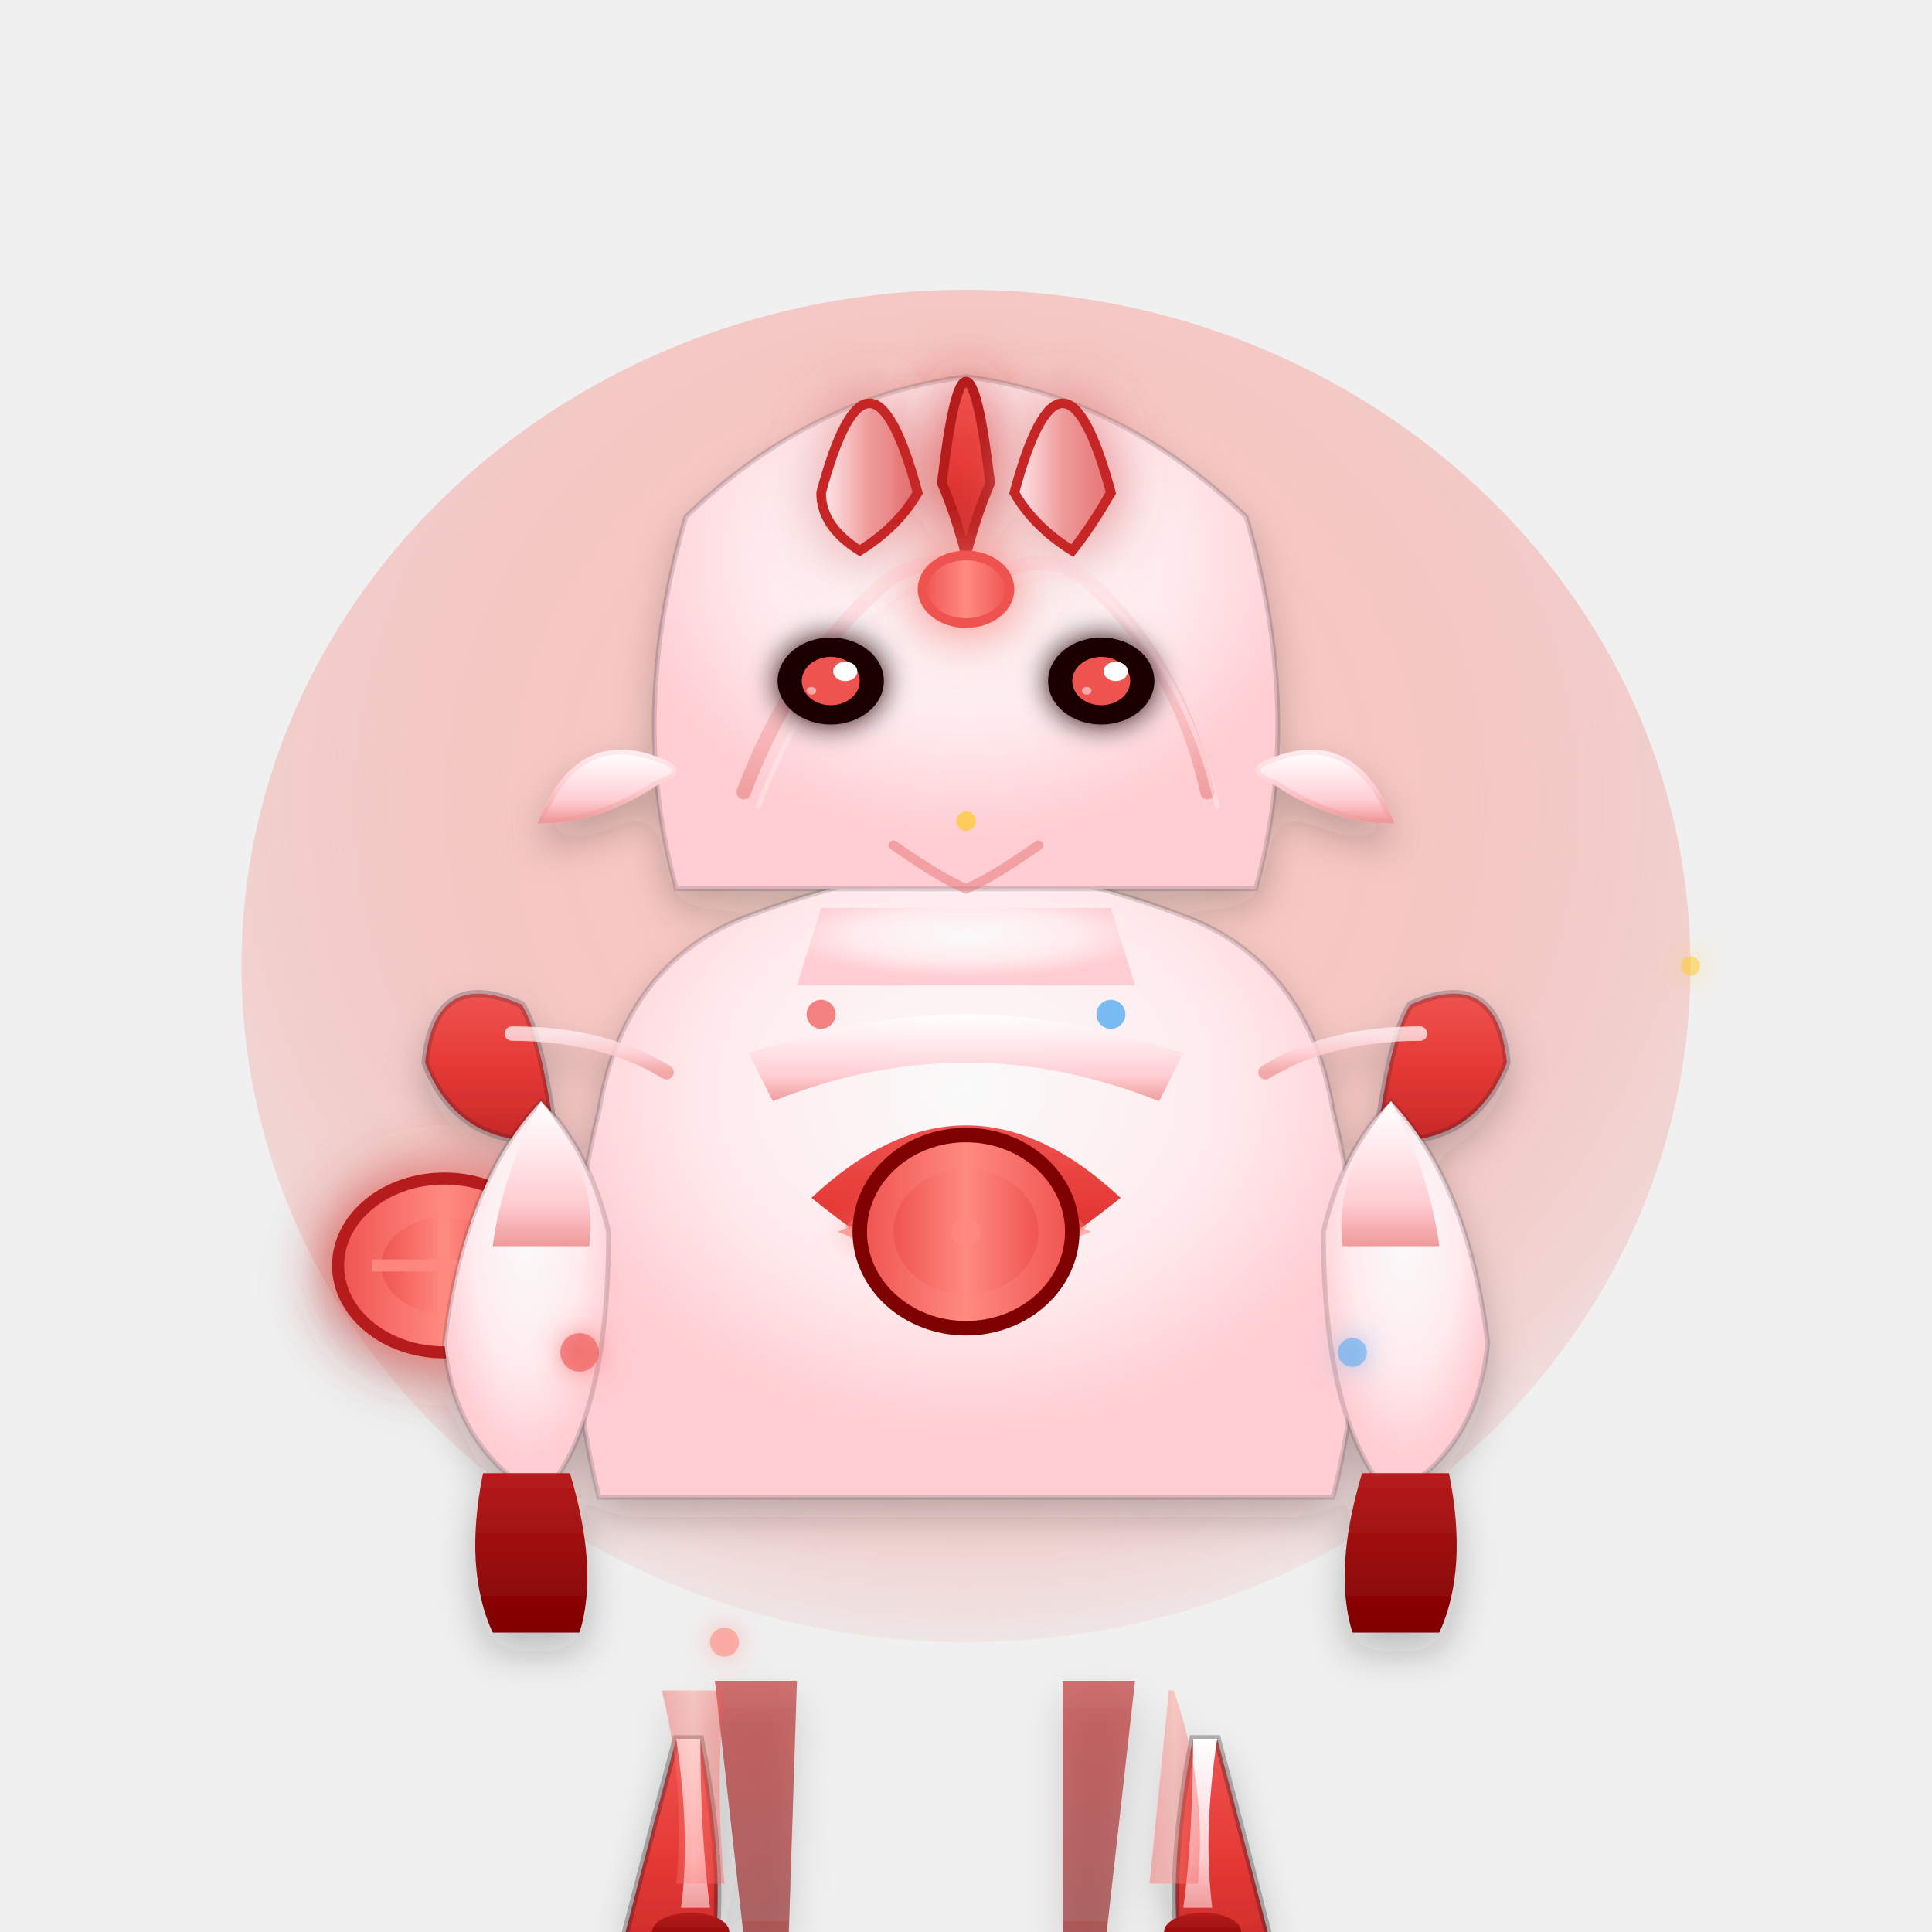
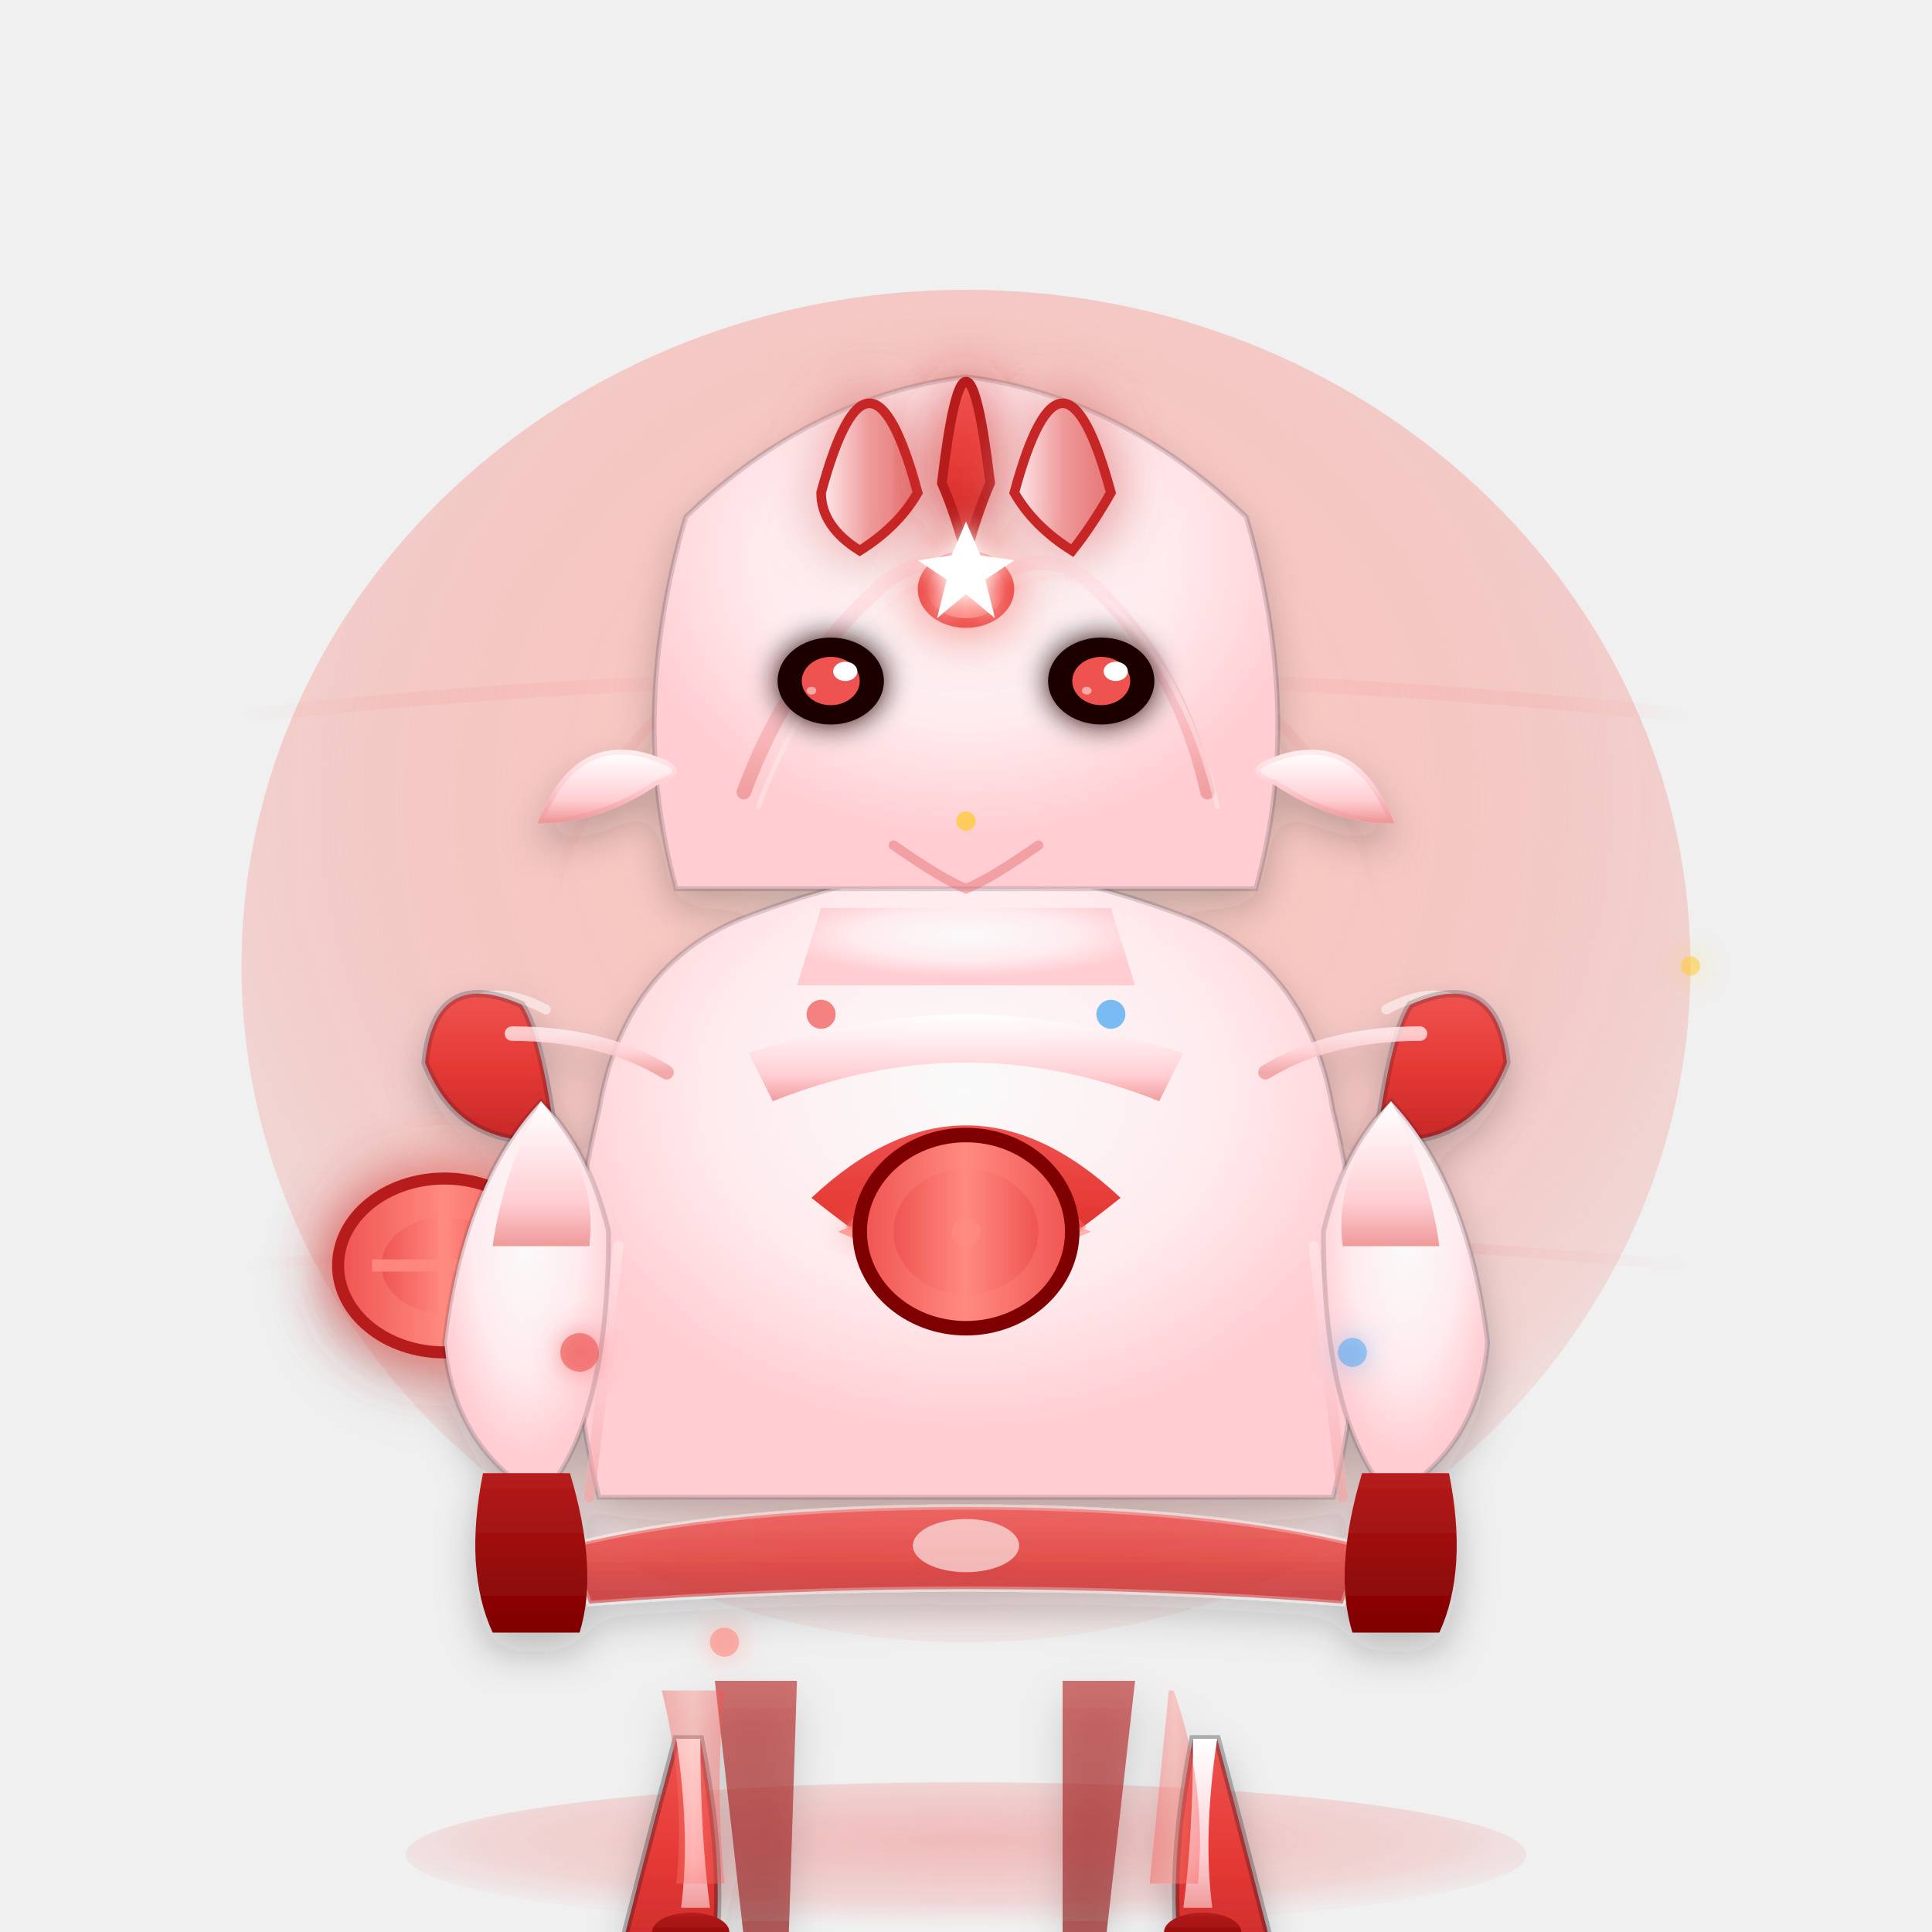
<svg xmlns="http://www.w3.org/2000/svg" viewBox="0 0 400 400" width="400" height="400" role="img">
  <defs>
    <radialGradient id="au_triga" cx="50%" cy="38%" r="65%">
      <stop offset="0%" stop-color="#fffdf0" stop-opacity="0.95" />
      <stop offset="45%" stop-color="#ff8a80" stop-opacity="0.4" />
      <stop offset="85%" stop-color="#f44336" stop-opacity="0.15" />
      <stop offset="100%" stop-color="#d32f2f" stop-opacity="0" />
    </radialGradient>
    <radialGradient id="skin_triga" cx="50%" cy="35%" r="55%">
      <stop offset="0%" stop-color="#fafafa" />
      <stop offset="60%" stop-color="#ffebee" />
      <stop offset="100%" stop-color="#ffcdd2" />
    </radialGradient>
    <linearGradient id="mn_triga" x1="0" y1="0" x2="0" y2="1">
      <stop offset="0%" stop-color="#ef5350" />
      <stop offset="50%" stop-color="#e53935" />
      <stop offset="100%" stop-color="#c62828" />
    </linearGradient>
    <linearGradient id="mn_triga_shine" x1="0" y1="0" x2="0" y2="1">
      <stop offset="0%" stop-color="#ff8a80" stop-opacity="0.8" />
      <stop offset="100%" stop-color="#ef5350" stop-opacity="0.4" />
    </linearGradient>
    <linearGradient id="sv_triga" x1="0" y1="0" x2="0" y2="1">
      <stop offset="0%" stop-color="#ffffff" />
      <stop offset="30%" stop-color="#ffebee" />
      <stop offset="70%" stop-color="#ffcdd2" />
      <stop offset="100%" stop-color="#ef9a9a" />
    </linearGradient>
    <linearGradient id="ac_triga" x1="0" y1="0" x2="0" y2="1">
      <stop offset="0%" stop-color="#b71c1c" />
      <stop offset="100%" stop-color="#7f0000" />
    </linearGradient>
    <linearGradient id="timer_triga" x1="0" y1="0" x2="1" y2="0">
      <stop offset="0%" stop-color="#ef5350" />
      <stop offset="50%" stop-color="#ff8a80" />
      <stop offset="100%" stop-color="#ef5350" />
    </linearGradient>
    <linearGradient id="timer_triga_power" x1="0" y1="0" x2="1" y2="0">
      <stop offset="0%" stop-color="#42a5f5" />
      <stop offset="50%" stop-color="#90caf9" />
      <stop offset="100%" stop-color="#42a5f5" />
    </linearGradient>
    <linearGradient id="timer_triga_sky" x1="0" y1="0" x2="1" y2="0">
      <stop offset="0%" stop-color="#ffa000" />
      <stop offset="50%" stop-color="#ffca28" />
      <stop offset="100%" stop-color="#ffa000" />
    </linearGradient>
    <linearGradient id="silver_triga" x1="0" y1="0" x2="0" y2="1">
      <stop offset="0%" stop-color="#ffebee" />
      <stop offset="50%" stop-color="#ffcdd2" />
      <stop offset="100%" stop-color="#ef9a9a" />
    </linearGradient>
    <linearGradient id="triga_armor" x1="0" y1="0" x2="1" y2="0">
      <stop offset="0%" stop-color="#ffebee" />
      <stop offset="50%" stop-color="#ef9a9a" />
      <stop offset="100%" stop-color="#e57373" />
    </linearGradient>
    <filter id="glow_triga" x="-50%" y="-50%" width="200%" height="200%">
      <feGaussianBlur stdDeviation="3" result="blur" />
      <feMerge>
        <feMergeNode in="blur" />
        <feMergeNode in="SourceGraphic" />
      </feMerge>
    </filter>
    <filter id="soft_shadow" x="-20%" y="-20%" width="140%" height="140%">
      <feDropShadow dx="0" dy="4" stdDeviation="4" flood-color="rgba(20,24,36,0.25)" />
    </filter>
    <filter id="red_glow" x="-100%" y="-100%" width="300%" height="300%">
      <feGaussianBlur stdDeviation="6" result="blur" />
      <feColorMatrix in="blur" type="matrix" values="1 0 0 0 0  0 0.4 0 0 0  0 0 0.4 0 0  0 0 0 2 0" />
      <feMerge>
        <feMergeNode in="blur" />
        <feMergeNode in="SourceGraphic" />
      </feMerge>
    </filter>
+     <radialGradient id="en_triga" cx="50%" cy="40%" r="60%">
+       <stop offset="0%" stop-color="#ef5350" stop-opacity="0.9" />
+       <stop offset="70%" stop-color="#ef5350" stop-opacity="0.45" />
+       <stop offset="100%" stop-color="#ef5350" stop-opacity="0" />
+     </radialGradient>
+     <linearGradient id="ray_triga" x1="0" y1="0" x2="1" y2="0">
+       <stop offset="0%" stop-color="#ef5350" stop-opacity="0" />
+       <stop offset="50%" stop-color="#ffffff" stop-opacity="0.95" />
+       <stop offset="100%" stop-color="#ef5350" stop-opacity="0" />
+     </linearGradient>
+     <filter id="spark_triga" x="-100%" y="-100%" width="300%" height="300%">
+       <feGaussianBlur stdDeviation="2.2" result="blur" />
+       <feColorMatrix in="blur" type="matrix" values="1 0 0 0 0  0 1 0 0 0  0 0 1 0 0  0 0 0 2.2 0" />
+       <feMerge>
+         <feMergeNode in="blur" />
+         <feMergeNode in="SourceGraphic" />
+       </feMerge>
+     </filter>
  </defs>
  <ellipse cx="200" cy="200" rx="150" ry="140" fill="url(#au_triga)">
    <animate attributeName="opacity" values="0.4;0.85;0.4" dur="3.8s" repeatCount="indefinite" />
    <animate attributeName="rx" values="150;158;150" dur="3.8s" repeatCount="indefinite" />
    <animate attributeName="ry" values="140;148;140" dur="3.8s" repeatCount="indefinite" />
  </ellipse>
+   <g opacity="0.95">
+     <ellipse cx="200" cy="384" rx="116" ry="15" fill="url(#en_triga)" opacity="0.4">
+       <animate attributeName="rx" values="116;126;116" dur="3.5s" repeatCount="indefinite" calcMode="spline" keyTimes="0;0.5;1" keySplines="0.4 0 0.6 1;0.4 0 0.6 1" />
+       <animate attributeName="opacity" values="0.4;0.6;0.4" dur="3.5s" repeatCount="indefinite" />
+     </ellipse>
+     <ellipse cx="200" cy="205" rx="88" ry="82" fill="none" stroke="url(#ray_triga)" stroke-width="2.2" opacity="0.55">
+       <animate attributeName="rx" values="88;112;88" dur="0.85s" repeatCount="indefinite" />
+       <animate attributeName="ry" values="82;104;82" dur="0.85s" repeatCount="indefinite" />
+       <animate attributeName="opacity" values="0.55;0.1;0.55" dur="0.85s" repeatCount="indefinite" />
+     </ellipse>
+     <path d="M52 148 Q200 132 348 148" stroke="url(#ray_triga)" stroke-width="3" fill="none" stroke-linecap="round" opacity="0.5">
+       <animate attributeName="opacity" values="0.15;0.65;0.15" dur="2.6s" repeatCount="indefinite" />
+       <animate attributeName="d" values="M52 148 Q200 132 348 148;M52 144 Q200 128 348 144;M52 148 Q200 132 348 148" dur="2.6s" repeatCount="indefinite" />
+     </path>
+     <path d="M52 262 Q200 248 348 262" stroke="url(#ray_triga)" stroke-width="2.2" fill="none" stroke-linecap="round" opacity="0.4">
+       <animate attributeName="opacity" values="0.1;0.5;0.1" dur="3.2s" repeatCount="indefinite" />
+       <animate attributeName="d" values="M52 262 Q200 248 348 262;M52 266 Q200 252 348 266;M52 262 Q200 248 348 262" dur="3.2s" repeatCount="indefinite" />
+     </path>
+   </g>
  <g filter="url(#soft_shadow)">
    <animateTransform attributeName="transform" type="translate" values="0 0;0 -4;0 0" dur="3.4s" repeatCount="indefinite" calcMode="spline" keyTimes="0;0.5;1" keySplines="0.4 0 0.6 1;0.4 0 0.6 1" />
    <g transform="translate(0, 10)">
      <g>
        <path d="M140 350 Q132 380 127 400 L147 400 Q151 380 145 350 Z" fill="url(#mn_triga)" stroke="rgba(20,24,36,0.3)" stroke-width="1.5" />
        <path d="M140 350 Q143 370 141 385 L147 385 Q145 370 145 350 Z" fill="url(#sv_triga)" />
        <ellipse cx="143" cy="390" rx="8" ry="4" fill="url(#ac_triga)" />
        <path d="M148 338 L155 400 L163 400 L165 338 Z" fill="url(#ac_triga)" opacity="0.6" />
        <path d="M137 340 Q142 360 140 380 L150 380 Q148 360 150 340 Z" fill="url(#timer_triga)" opacity="0.4" />
        <path d="M252 350 Q260 380 265 400 L245 400 Q241 380 247 350 Z" fill="url(#mn_triga)" stroke="rgba(20,24,36,0.3)" stroke-width="1.5" />
        <path d="M252 350 Q249 370 251 385 L245 385 Q247 370 247 350 Z" fill="url(#sv_triga)" />
        <ellipse cx="249" cy="390" rx="8" ry="4" fill="url(#ac_triga)" />
        <path d="M235 338 L228 400 L220 400 L220 338 Z" fill="url(#ac_triga)" opacity="0.6" />
        <path d="M243 340 Q250 360 248 380 L238 380 Q240 360 242 340 Z" fill="url(#timer_triga)" opacity="0.4" />
      </g>
      <path d="M124 300 Q114 260 124 220 Q129 190 154 180 Q180 170 200 170 Q220 170 246 180 Q271 190 276 220 Q286 260 276 300 Z" fill="url(#skin_triga)" stroke="rgba(20,24,36,0.15)" stroke-width="1">
        <animate attributeName="d" values="M124 300 Q114 260 124 220 Q129 190 154 180 Q180 170 200 170 Q220 170 246 180 Q271 190 276 220 Q286 260 276 300 Z;                       M124 300 Q114 260 124 218 Q129 188 154 178 Q180 168 200 168 Q220 168 246 178 Q271 188 276 218 Q286 258 276 300 Z;                       M124 300 Q114 260 124 220 Q129 190 154 180 Q180 170 200 170 Q220 170 246 180 Q271 190 276 220 Q286 260 276 300 Z" dur="3.4s" repeatCount="indefinite" calcMode="spline" keyTimes="0;0.5;1" keySplines="0.4 0 0.6 1;0.4 0 0.6 1" />
      </path>
      <path d="M168 238 Q200 208 232 238 Q212 254 200 258 Q188 254 168 238 Z" fill="url(#mn_triga)">
        <animate attributeName="opacity" values="1;0.85;1" dur="3.4s" repeatCount="indefinite" />
      </path>
      <path d="M175 244 Q200 218 225 244 Q210 256 200 259 Q190 256 175 244 Z" fill="url(#mn_triga_shine)" opacity="0.7" />
      <path d="M155 208 Q180 200 200 200 Q220 200 245 208 L240 218 Q220 210 200 210 Q180 210 160 218 Z" fill="url(#sv_triga)" opacity="0.95" />
+       <path d="M128 248 L122 300" stroke="url(#silver_triga)" stroke-width="2.2" stroke-linecap="round" fill="none" opacity="0.55" />
+       <path d="M272 248 L278 300" stroke="url(#silver_triga)" stroke-width="2.2" stroke-linecap="round" fill="none" opacity="0.55" />
+       <path d="M118 310 Q150 302 200 302 Q250 302 282 310 L278 322 Q200 316 122 322 Z" fill="url(#mn_triga)" opacity="0.8" />
+       <path d="M118 310 Q150 302 200 302 Q250 302 282 310 L278 322 Q200 316 122 322 Z" fill="none" stroke="rgba(255,255,255,0.4)" stroke-width="1.1" opacity="0.7" />
+       <ellipse cx="200" cy="310" rx="11" ry="5.5" fill="#ffffff" opacity="0.6">
+         <animate attributeName="opacity" values="0.6;1;0.6" dur="2s" repeatCount="indefinite" />
+       </ellipse>
+       <path d="M113 199 Q98 191 91 205" stroke="rgba(255,255,255,0.8)" stroke-width="2" stroke-linecap="round" fill="none" opacity="0.6" />
+       <path d="M287 199 Q302 191 309 205" stroke="rgba(255,255,255,0.8)" stroke-width="2" stroke-linecap="round" fill="none" opacity="0.6" />
      <g id="coreUnit">
        <ellipse cx="200" cy="245" rx="18" ry="16" fill="url(#timer_triga)" stroke="#7f0000" stroke-width="2.5">
          <animate attributeName="rx" values="18;20;18" dur="1.5s" repeatCount="indefinite" />
          <animate attributeName="ry" values="16;18;16" dur="1.5s" repeatCount="indefinite" />
        </ellipse>
        <ellipse cx="200" cy="245" rx="12" ry="10" fill="url(#timer_triga)" opacity="0.9">
          <animate attributeName="opacity" values="0.9;1;0.7;1;0.9" dur="1.5s" repeatCount="indefinite" />
        </ellipse>
        <path d="M192 238 L208 245 L192 252 L176 245 Z" fill="none" stroke="#ff8a80" stroke-width="2" opacity="0.8" filter="url(#glow_triga)">
          <animate attributeName="opacity" values="0.8;1;0.8" dur="1s" repeatCount="indefinite" />
        </path>
        <path d="M208 238 L224 245 L208 252 L192 245 Z" fill="none" stroke="#ff8a80" stroke-width="1.5" opacity="0.6">
          <animate attributeName="opacity" values="0.6;1;0.6" dur="1.5s" repeatCount="indefinite" />
        </path>
      </g>
      <g id="colorTimer">
        <ellipse cx="200" cy="245" rx="22" ry="20" fill="url(#timer_triga)" stroke="#7f0000" stroke-width="3">
          <animate attributeName="rx" values="22;24;22" dur="1.2s" repeatCount="indefinite" />
          <animate attributeName="ry" values="20;22;20" dur="1.2s" repeatCount="indefinite" />
        </ellipse>
        <ellipse cx="200" cy="245" rx="15" ry="13" fill="url(#timer_triga)" opacity="0.9">
          <animate attributeName="opacity" values="0.9;1;0.6;1;0.9" dur="1.5s" repeatCount="indefinite" />
          <animate attributeName="rx" values="15;17;14;17;15" dur="1.5s" repeatCount="indefinite" />
        </ellipse>
        <animate attributeName="fill" values="url(#timer_triga);url(#timer_triga);url(#timer_triga_power);url(#timer_triga_sky);url(#timer_triga)" dur="18s" repeatCount="indefinite" begin="3s" />
      </g>
      <path d="M108 198 Q90 190 88 210 Q95 228 115 226 Q112 204 108 198 Z" fill="url(#mn_triga)" stroke="rgba(20,24,36,0.2)" stroke-width="1.5" />
      <path d="M292 198 Q310 190 312 210 Q305 228 285 226 Q288 204 292 198 Z" fill="url(#mn_triga)" stroke="rgba(20,24,36,0.2)" stroke-width="1.5" />
      <path d="M106 204 Q125 204 138 212" stroke="url(#silver_triga)" stroke-width="3" fill="none" stroke-linecap="round" opacity="0.8" />
      <path d="M294 204 Q275 204 262 212" stroke="url(#silver_triga)" stroke-width="3" fill="none" stroke-linecap="round" opacity="0.8" />
      <g transform="translate(92, 252)">
        <ellipse cx="0" cy="0" rx="22" ry="18" fill="url(#timer_triga)" stroke="#b71c1c" stroke-width="2.5" filter="url(#red_glow)">
          <animate attributeName="rx" values="22;24;22" dur="2s" repeatCount="indefinite" />
          <animate attributeName="ry" values="18;20;18" dur="2s" repeatCount="indefinite" />
        </ellipse>
        <ellipse cx="0" cy="0" rx="13" ry="10" fill="url(#timer_triga)" opacity="0.9">
          <animate attributeName="opacity" values="0.9;1;0.8;1;0.9" dur="1.5s" repeatCount="indefinite" />
        </ellipse>
        <path d="M-15 0 L15 0 M0 -15 L0 15" stroke="#ff8a80" stroke-width="2.5" opacity="0.9">
          <animate attributeName="opacity" values="0.9;1;0.9" dur="1s" repeatCount="indefinite" />
        </path>
      </g>
      <g>
        <path d="M112 218 Q96 235 92 268 Q94 290 112 300 Q126 285 126 245 Q122 228 112 218 Z" fill="url(#skin_triga)" stroke="rgba(20,24,36,0.15)" stroke-width="1" />
        <path d="M112 218 Q104 233 102 248 L122 248 Q124 233 112 218 Z" fill="url(#sv_triga)" />
        <path d="M100 295 Q96 315 102 328 L120 328 Q124 315 118 295 Z" fill="url(#ac_triga)" />
        <path d="M288 218 Q304 235 308 268 Q306 290 288 300 Q274 285 274 245 Q278 228 288 218 Z" fill="url(#skin_triga)" stroke="rgba(20,24,36,0.15)" stroke-width="1" />
        <path d="M288 218 Q296 233 298 248 L278 248 Q276 233 288 218 Z" fill="url(#sv_triga)" />
        <path d="M300 295 Q304 315 298 328 L280 328 Q276 315 282 295 Z" fill="url(#ac_triga)" />
      </g>
      <path d="M170 178 L165 194 L235 194 L230 178 Z" fill="url(#skin_triga)" />
      <g>
        <path d="M140 174 Q130 138 142 97 Q168 72 200 68 Q232 72 258 97 Q270 138 260 174 Z" fill="url(#skin_triga)" stroke="rgba(20,24,36,0.15)" stroke-width="1">
          <animate attributeName="d" values="M140 174 Q130 138 142 97 Q168 72 200 68 Q232 72 258 97 Q270 138 260 174 Z;                         M140 174 Q130 136 142 95 Q168 70 200 66 Q232 70 258 95 Q270 136 260 174 Z;                         M140 174 Q130 138 142 97 Q168 72 200 68 Q232 72 258 97 Q270 138 260 174 Z" dur="3.4s" repeatCount="indefinite" calcMode="spline" keyTimes="0;0.5;1" keySplines="0.4 0 0.6 1;0.4 0 0.6 1" />
        </path>
        <path d="M154 154 Q164 127 184 110 Q195 103 205 110 Q216 103 225 110 Q244 127 250 154" fill="none" stroke="url(#silver_triga)" stroke-width="3" stroke-linecap="round" opacity="0.9" />
        <path d="M157 157 Q167 130 187 113 Q198 106 208 113 Q219 106 228 113 Q246 130 252 157" fill="none" stroke="#ffebee" stroke-width="1" stroke-linecap="round" opacity="0.5" />
        <path d="M185 165 Q195 172 200 174 Q205 172 215 165" fill="none" stroke="#e57373" stroke-width="2" stroke-linecap="round" opacity="0.5" />
        <g>
          <ellipse cx="172" cy="131" rx="11" ry="9" fill="#1a0505" filter="url(#glow_triga)">
            <animate attributeName="ry" values="9;1;9" dur="3.4s" repeatCount="indefinite" begin="0.3s" />
          </ellipse>
          <ellipse cx="172" cy="131" rx="6" ry="5" fill="#ef5350">
            <animate attributeName="ry" values="5;0.5;5" dur="3.4s" repeatCount="indefinite" begin="0.3s" />
          </ellipse>
          <ellipse cx="175" cy="129" rx="2.5" ry="2" fill="#ffffff" opacity="1" />
          <ellipse cx="168" cy="133" rx="1" ry="0.8" fill="#ffffff" opacity="0.5" />
          <ellipse cx="228" cy="131" rx="11" ry="9" fill="#1a0505" filter="url(#glow_triga)">
            <animate attributeName="ry" values="9;1;9" dur="3.4s" repeatCount="indefinite" begin="0.3s" />
          </ellipse>
          <ellipse cx="228" cy="131" rx="6" ry="5" fill="#ef5350">
            <animate attributeName="ry" values="5;0.5;5" dur="3.4s" repeatCount="indefinite" begin="0.3s" />
          </ellipse>
          <ellipse cx="231" cy="129" rx="2.5" ry="2" fill="#ffffff" opacity="1" />
          <ellipse cx="225" cy="133" rx="1" ry="0.8" fill="#ffffff" opacity="0.5" />
        </g>
        <path d="M170 92 Q180 55 190 92 Q186 99 178 104 Q170 99 170 92 Z" fill="url(#triga_armor)" stroke="#c62828" stroke-width="2" filter="url(#red_glow)">
          <animateTransform attributeName="transform" type="rotate" values="0;2;0;-2;0" dur="6s" repeatCount="indefinite" />
        </path>
        <path d="M195 90 Q200 48 205 90 Q202 97 200 105 Q198 97 195 90 Z" fill="url(#mn_triga)" stroke="#b71c1c" stroke-width="2" filter="url(#red_glow)">
          <animateTransform attributeName="transform" type="translate" values="0 0;0 -3;0 0" dur="2s" repeatCount="indefinite" />
        </path>
        <path d="M210 92 Q220 55 230 92 Q226 99 222 104 Q214 99 210 92 Z" fill="url(#triga_armor)" stroke="#c62828" stroke-width="2" filter="url(#red_glow)">
          <animateTransform attributeName="transform" type="rotate" values="0;-2;0;2;0" dur="6s" repeatCount="indefinite" />
        </path>
        <ellipse cx="200" cy="112" rx="9" ry="7" fill="url(#timer_triga)" stroke="#ef5350" stroke-width="2" filter="url(#red_glow)">
          <animate attributeName="opacity" values="0.8;1;0.8" dur="1.2s" repeatCount="indefinite" />
          <animate attributeName="rx" values="9;11;9" dur="1.2s" repeatCount="indefinite" />
          <animate attributeName="ry" values="7;9;7" dur="1.2s" repeatCount="indefinite" />
        </ellipse>
+         <g fill="#ffffff" filter="url(#spark_triga)">
+           <path d="M200 98 L203 105 L210 106 L204 110 L206 118 L200 113 L194 118 L196 110 L190 106 L197 105 Z">
+             <animate attributeName="opacity" values="0.15;0.95;0.15" dur="1.6s" repeatCount="indefinite" />
+             <animateTransform attributeName="transform" type="rotate" values="0 200 108;90 200 108" dur="3.2s" repeatCount="indefinite" />
+           </path>
+         </g>
        <path d="M138 148 Q120 140 112 160 Q124 160 136 152 Q142 150 138 148 Z" fill="url(#sv_triga)" stroke="url(#silver_triga)" stroke-width="1" />
        <path d="M262 148 Q280 140 288 160 Q276 160 264 152 Q258 150 262 148 Z" fill="url(#sv_triga)" stroke="url(#silver_triga)" stroke-width="1" />
      </g>
      <g opacity="0.7">
        <circle cx="170" cy="200" r="3" fill="#ef5350">
          <animate attributeName="r" values="2;5;2" dur="1.5s" repeatCount="indefinite" />
          <animate attributeName="opacity" values="0.4;1;0" dur="1.5s" repeatCount="indefinite" />
          <animate attributeName="cy" values="200;170;200" dur="1.5s" repeatCount="indefinite" />
        </circle>
        <circle cx="230" cy="200" r="3" fill="#42a5f5">
          <animate attributeName="r" values="2;5;2" dur="1.5s" repeatCount="indefinite" begin="0.5s" />
          <animate attributeName="opacity" values="0.4;1;0" dur="1.5s" repeatCount="indefinite" begin="0.5s" />
          <animate attributeName="cy" values="200;170;200" dur="1.5s" repeatCount="indefinite" begin="0.5s" />
        </circle>
        <circle cx="200" cy="160" r="2" fill="#ffca28">
          <animate attributeName="r" values="1;4;1" dur="1s" repeatCount="indefinite" />
          <animate attributeName="opacity" values="0.5;1;0" dur="1s" repeatCount="indefinite" />
          <animate attributeName="cy" values="160;130;160" dur="1s" repeatCount="indefinite" />
        </circle>
        <circle cx="200" cy="245" r="3" fill="#ff8a80">
          <animate attributeName="r" values="2;5;2" dur="1s" repeatCount="indefinite" />
          <animate attributeName="opacity" values="0.5;1;0" dur="1s" repeatCount="indefinite" />
        </circle>
      </g>
    </g>
  </g>
  <g filter="url(#glow_triga)">
    <circle cx="120" cy="280" r="4" fill="#ef5350" opacity="0.6">
      <animateMotion path="M0,0 Q-30,-40 -20,-80 Q10,-100 40,-60 Q60,-20 0,0" dur="5s" repeatCount="indefinite" rotate="auto" />
      <animate attributeName="opacity" values="0;0.7;0" dur="5s" repeatCount="indefinite" />
    </circle>
    <circle cx="280" cy="280" r="3" fill="#42a5f5" opacity="0.5">
      <animateMotion path="M0,0 Q30,-40 20,-80 Q-10,-100 -40,-60 Q-60,-20 0,0" dur="6s" repeatCount="indefinite" rotate="auto" />
      <animate attributeName="opacity" values="0;0.6;0" dur="6s" repeatCount="indefinite" />
    </circle>
    <circle cx="350" cy="200" r="2" fill="#ffca28" opacity="0.5">
      <animateMotion path="M0,0 Q20,-30 10,-70 Q-15,-100 -40,-50 Q-60,-10 0,0" dur="7s" repeatCount="indefinite" rotate="auto" />
      <animate attributeName="opacity" values="0;0.6;0" dur="7s" repeatCount="indefinite" />
    </circle>
    <circle cx="150" cy="340" r="3" fill="#ff8a80" opacity="0.6">
      <animateMotion path="M0,0 Q-20,20 -10,50 Q20,70 40,30 Q20,-10 0,0" dur="4s" repeatCount="indefinite" rotate="auto" />
      <animate attributeName="opacity" values="0;0.7;0" dur="4s" repeatCount="indefinite" />
    </circle>
  </g>
</svg>
